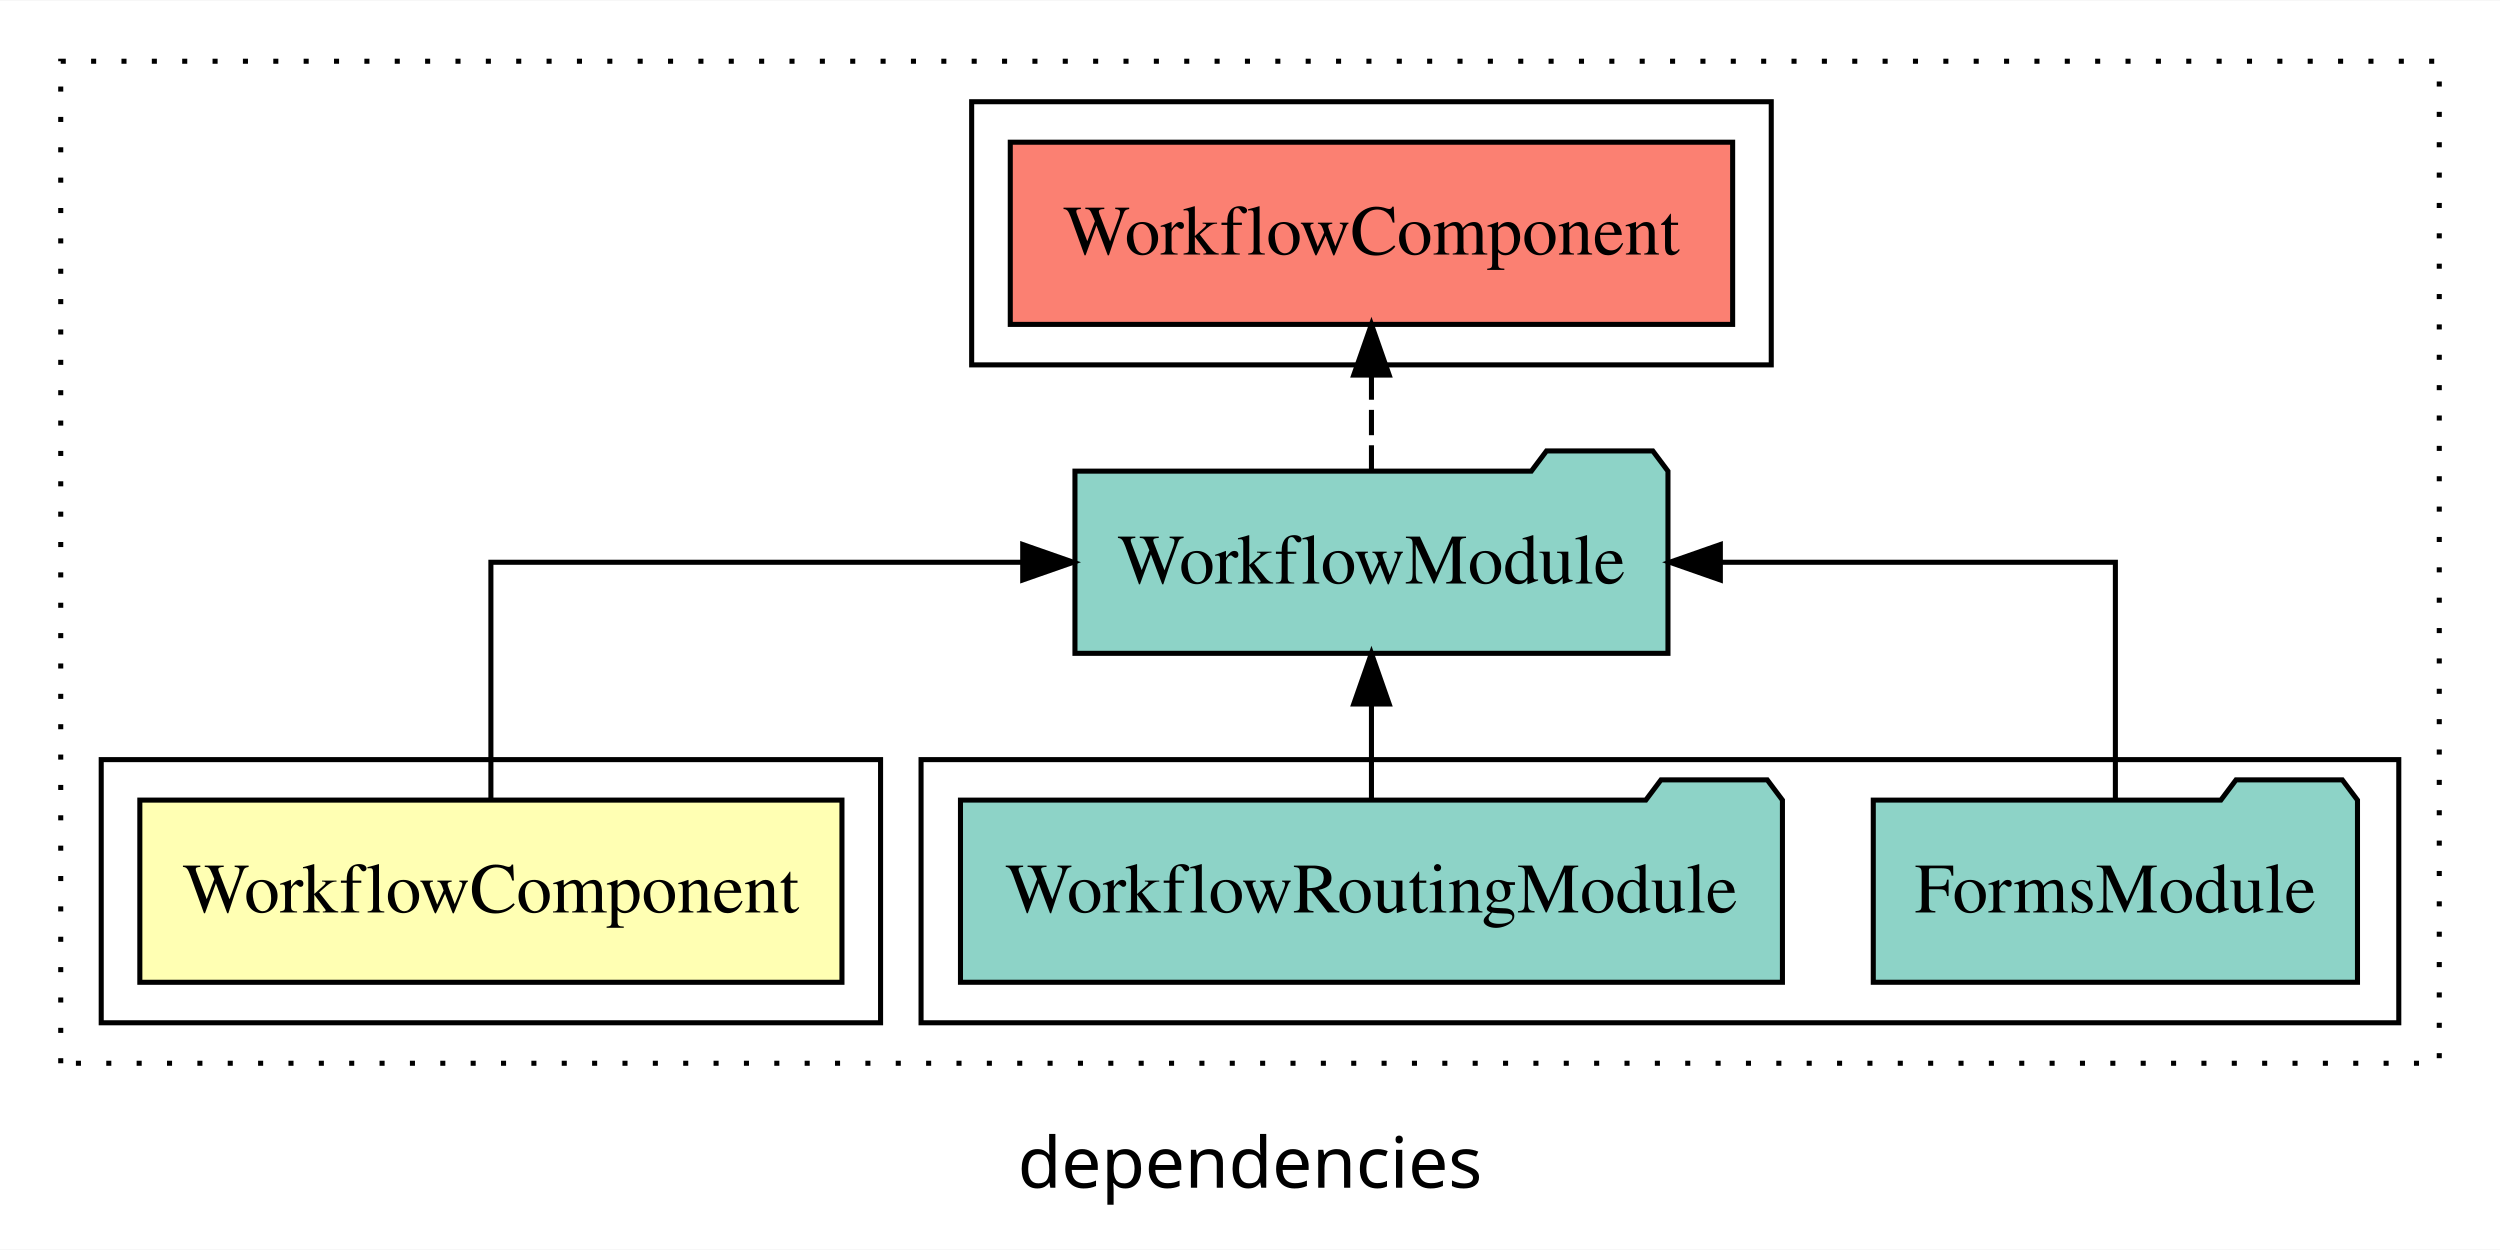
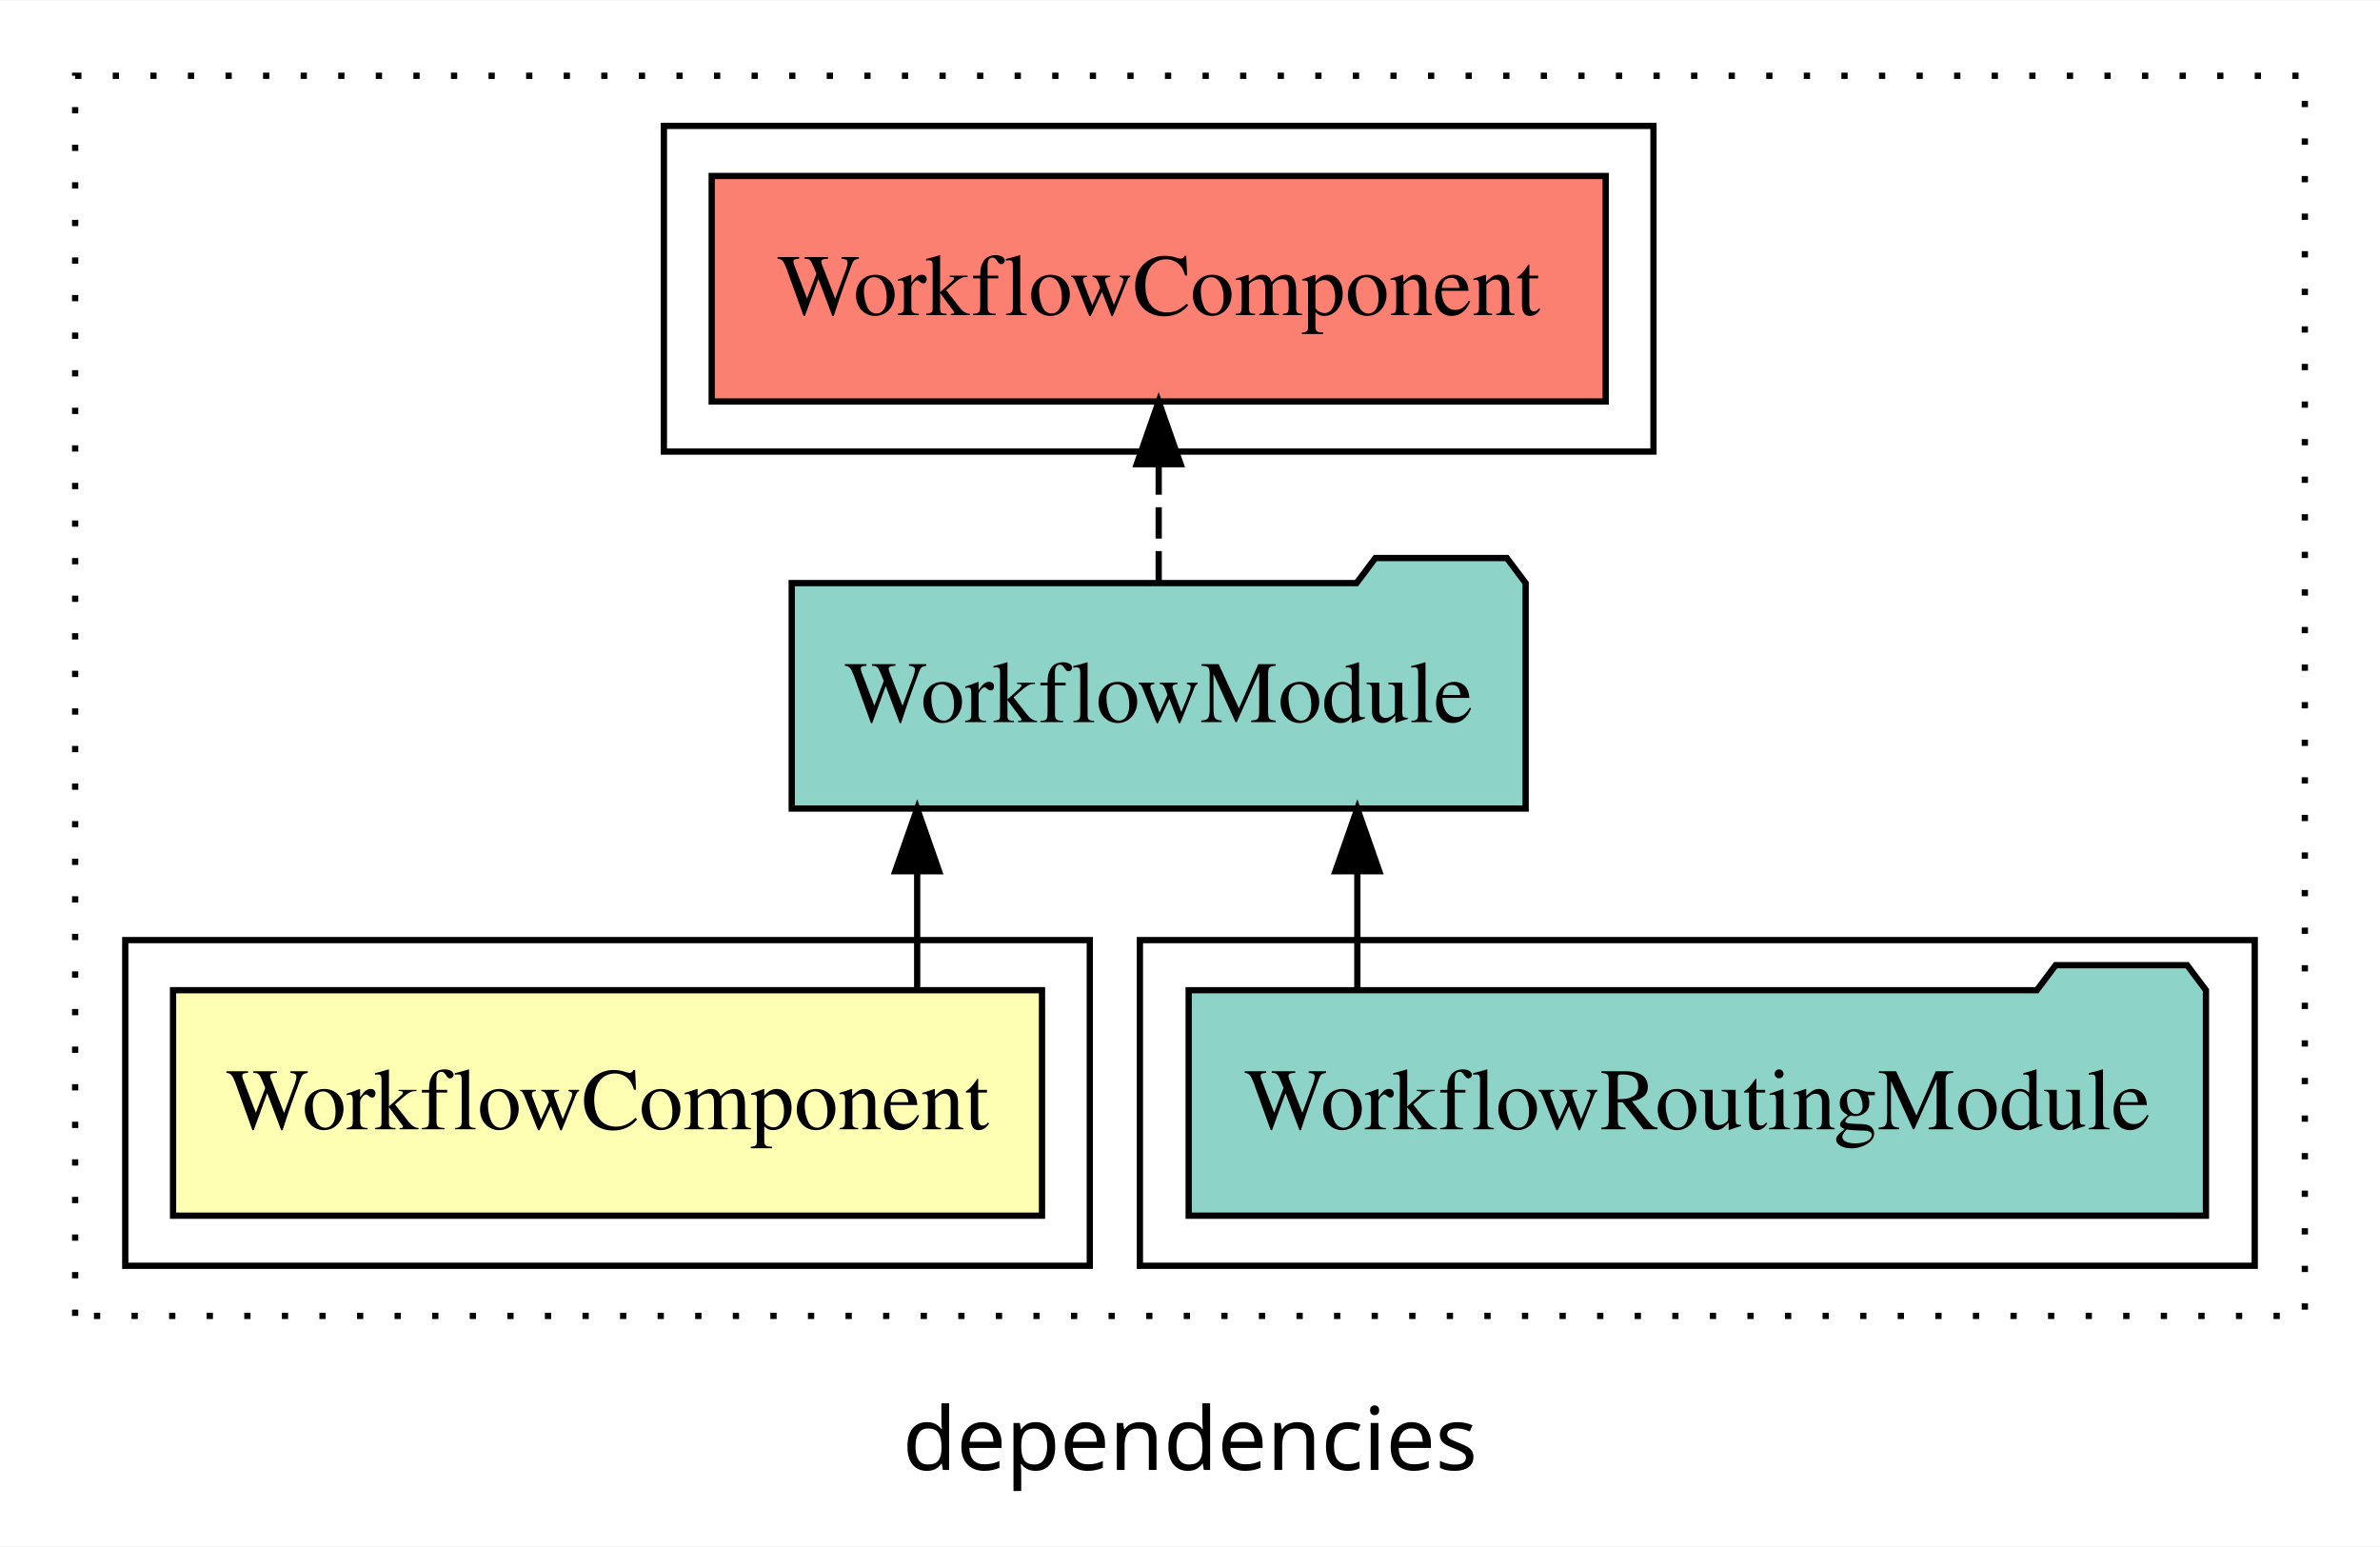
- <svg xmlns="http://www.w3.org/2000/svg" width="494pt" height="247pt" viewBox="0.00 0.00 494.00 246.80">
+ <svg xmlns="http://www.w3.org/2000/svg" width="380pt" height="247pt" viewBox="0.00 0.00 380.00 246.80">
  <g id="graph0" class="graph" transform="scale(1 1) rotate(0) translate(4 242.8)">
-     <polygon fill="white" stroke="transparent" points="-4,4 -4,-242.8 490,-242.8 490,4 -4,4" />
-     <text text-anchor="middle" x="243" y="-8.2" font-family="sans-serif" font-size="14.00">dependencies</text>
+     <polygon fill="white" stroke="transparent" points="-4,4 -4,-242.8 376,-242.8 376,4 -4,4" />
+     <text text-anchor="middle" x="186" y="-8.2" font-family="sans-serif" font-size="14.00">dependencies</text>
    <g id="clust1" class="cluster">
-       <polygon fill="none" stroke="black" stroke-dasharray="1,5" points="8,-32.8 8,-230.8 478,-230.8 478,-32.8 8,-32.8" />
+       <polygon fill="none" stroke="black" stroke-dasharray="1,5" points="8,-32.8 8,-230.8 364,-230.8 364,-32.8 8,-32.8" />
+     </g>
+     <g id="clust4" class="cluster">
+       <polygon fill="none" stroke="black" points="178,-40.8 178,-92.8 356,-92.8 356,-40.8 178,-40.8" />
    </g>
    <g id="clust5" class="cluster">
-       <polygon fill="none" stroke="black" points="188,-170.8 188,-222.8 346,-222.8 346,-170.8 188,-170.8" />
-     </g>
-     <g id="clust4" class="cluster">
-       <polygon fill="none" stroke="black" points="178,-40.8 178,-92.8 470,-92.8 470,-40.8 178,-40.8" />
+       <polygon fill="none" stroke="black" points="102,-170.8 102,-222.8 260,-222.8 260,-170.8 102,-170.8" />
    </g>
    <g id="clust2" class="cluster">
      <polygon fill="none" stroke="black" points="16,-40.8 16,-92.8 170,-92.8 170,-40.8 16,-40.8" />
    </g>
    <g id="node1" class="node">
      <polygon fill="#ffffb3" stroke="black" points="162.37,-84.8 23.63,-84.8 23.63,-48.8 162.37,-48.8 162.37,-84.8" />
      <text text-anchor="middle" x="93" y="-62.6" font-family="Times,serif" font-size="14.00">WorkflowComponent</text>
    </g>
    <g id="node2" class="node">
-       <polygon fill="#8dd3c7" stroke="black" points="325.59,-149.8 322.59,-153.8 301.59,-153.8 298.59,-149.8 208.41,-149.8 208.41,-113.8 325.59,-113.8 325.59,-149.8" />
-       <text text-anchor="middle" x="267" y="-127.6" font-family="Times,serif" font-size="14.00">WorkflowModule</text>
+       <polygon fill="#8dd3c7" stroke="black" points="239.59,-149.8 236.59,-153.8 215.59,-153.8 212.59,-149.8 122.41,-149.8 122.41,-113.8 239.59,-113.8 239.59,-149.8" />
+       <text text-anchor="middle" x="181" y="-127.6" font-family="Times,serif" font-size="14.00">WorkflowModule</text>
    </g>
    <g id="edge1" class="edge">
-       <path fill="none" stroke="black" d="M93,-84.91C93,-104.14 93,-131.8 93,-131.8 93,-131.8 198.09,-131.8 198.09,-131.8" />
-       <polygon fill="black" stroke="black" points="198.09,-135.3 208.09,-131.8 198.09,-128.3 198.09,-135.3" />
+       <path fill="none" stroke="black" d="M142.44,-84.91C142.44,-84.91 142.44,-103.79 142.44,-103.79" />
+       <polygon fill="black" stroke="black" points="138.94,-103.79 142.44,-113.79 145.94,-103.79 138.94,-103.79" />
    </g>
-     <g id="node5" class="node">
-       <polygon fill="#fb8072" stroke="black" points="338.37,-214.8 195.63,-214.8 195.63,-178.8 338.37,-178.8 338.37,-214.8" />
-       <text text-anchor="middle" x="267" y="-192.6" font-family="Times,serif" font-size="14.00">WorkflowComponent </text>
+     <g id="node4" class="node">
+       <polygon fill="#fb8072" stroke="black" points="252.37,-214.8 109.63,-214.8 109.63,-178.8 252.37,-178.8 252.37,-214.8" />
+       <text text-anchor="middle" x="181" y="-192.6" font-family="Times,serif" font-size="14.00">WorkflowComponent </text>
    </g>
-     <g id="edge4" class="edge">
-       <path fill="none" stroke="black" stroke-dasharray="5,2" d="M267,-149.91C267,-149.91 267,-168.79 267,-168.79" />
-       <polygon fill="black" stroke="black" points="263.5,-168.79 267,-178.79 270.5,-168.79 263.5,-168.79" />
+     <g id="edge3" class="edge">
+       <path fill="none" stroke="black" stroke-dasharray="5,2" d="M181,-149.91C181,-149.91 181,-168.79 181,-168.79" />
+       <polygon fill="black" stroke="black" points="177.5,-168.79 181,-178.79 184.5,-168.79 177.5,-168.79" />
    </g>
    <g id="node3" class="node">
-       <polygon fill="#8dd3c7" stroke="black" points="461.84,-84.8 458.84,-88.8 437.84,-88.8 434.84,-84.8 366.16,-84.8 366.16,-48.8 461.84,-48.8 461.84,-84.8" />
-       <text text-anchor="middle" x="414" y="-62.6" font-family="Times,serif" font-size="14.00">FormsModule</text>
-     </g>
-     <g id="edge2" class="edge">
-       <path fill="none" stroke="black" d="M414,-84.91C414,-104.14 414,-131.8 414,-131.8 414,-131.8 335.94,-131.8 335.94,-131.8" />
-       <polygon fill="black" stroke="black" points="335.94,-128.3 325.94,-131.8 335.94,-135.3 335.94,-128.3" />
-     </g>
-     <g id="node4" class="node">
      <polygon fill="#8dd3c7" stroke="black" points="348.21,-84.8 345.21,-88.8 324.21,-88.8 321.21,-84.8 185.79,-84.8 185.79,-48.8 348.21,-48.8 348.21,-84.8" />
      <text text-anchor="middle" x="267" y="-62.6" font-family="Times,serif" font-size="14.00">WorkflowRoutingModule</text>
    </g>
-     <g id="edge3" class="edge">
-       <path fill="none" stroke="black" d="M267,-84.91C267,-84.91 267,-103.79 267,-103.79" />
-       <polygon fill="black" stroke="black" points="263.5,-103.79 267,-113.79 270.5,-103.79 263.5,-103.79" />
+     <g id="edge2" class="edge">
+       <path fill="none" stroke="black" d="M212.72,-84.91C212.72,-84.91 212.72,-103.79 212.72,-103.79" />
+       <polygon fill="black" stroke="black" points="209.22,-103.79 212.72,-113.79 216.22,-103.79 209.22,-103.79" />
    </g>
  </g>
</svg>
